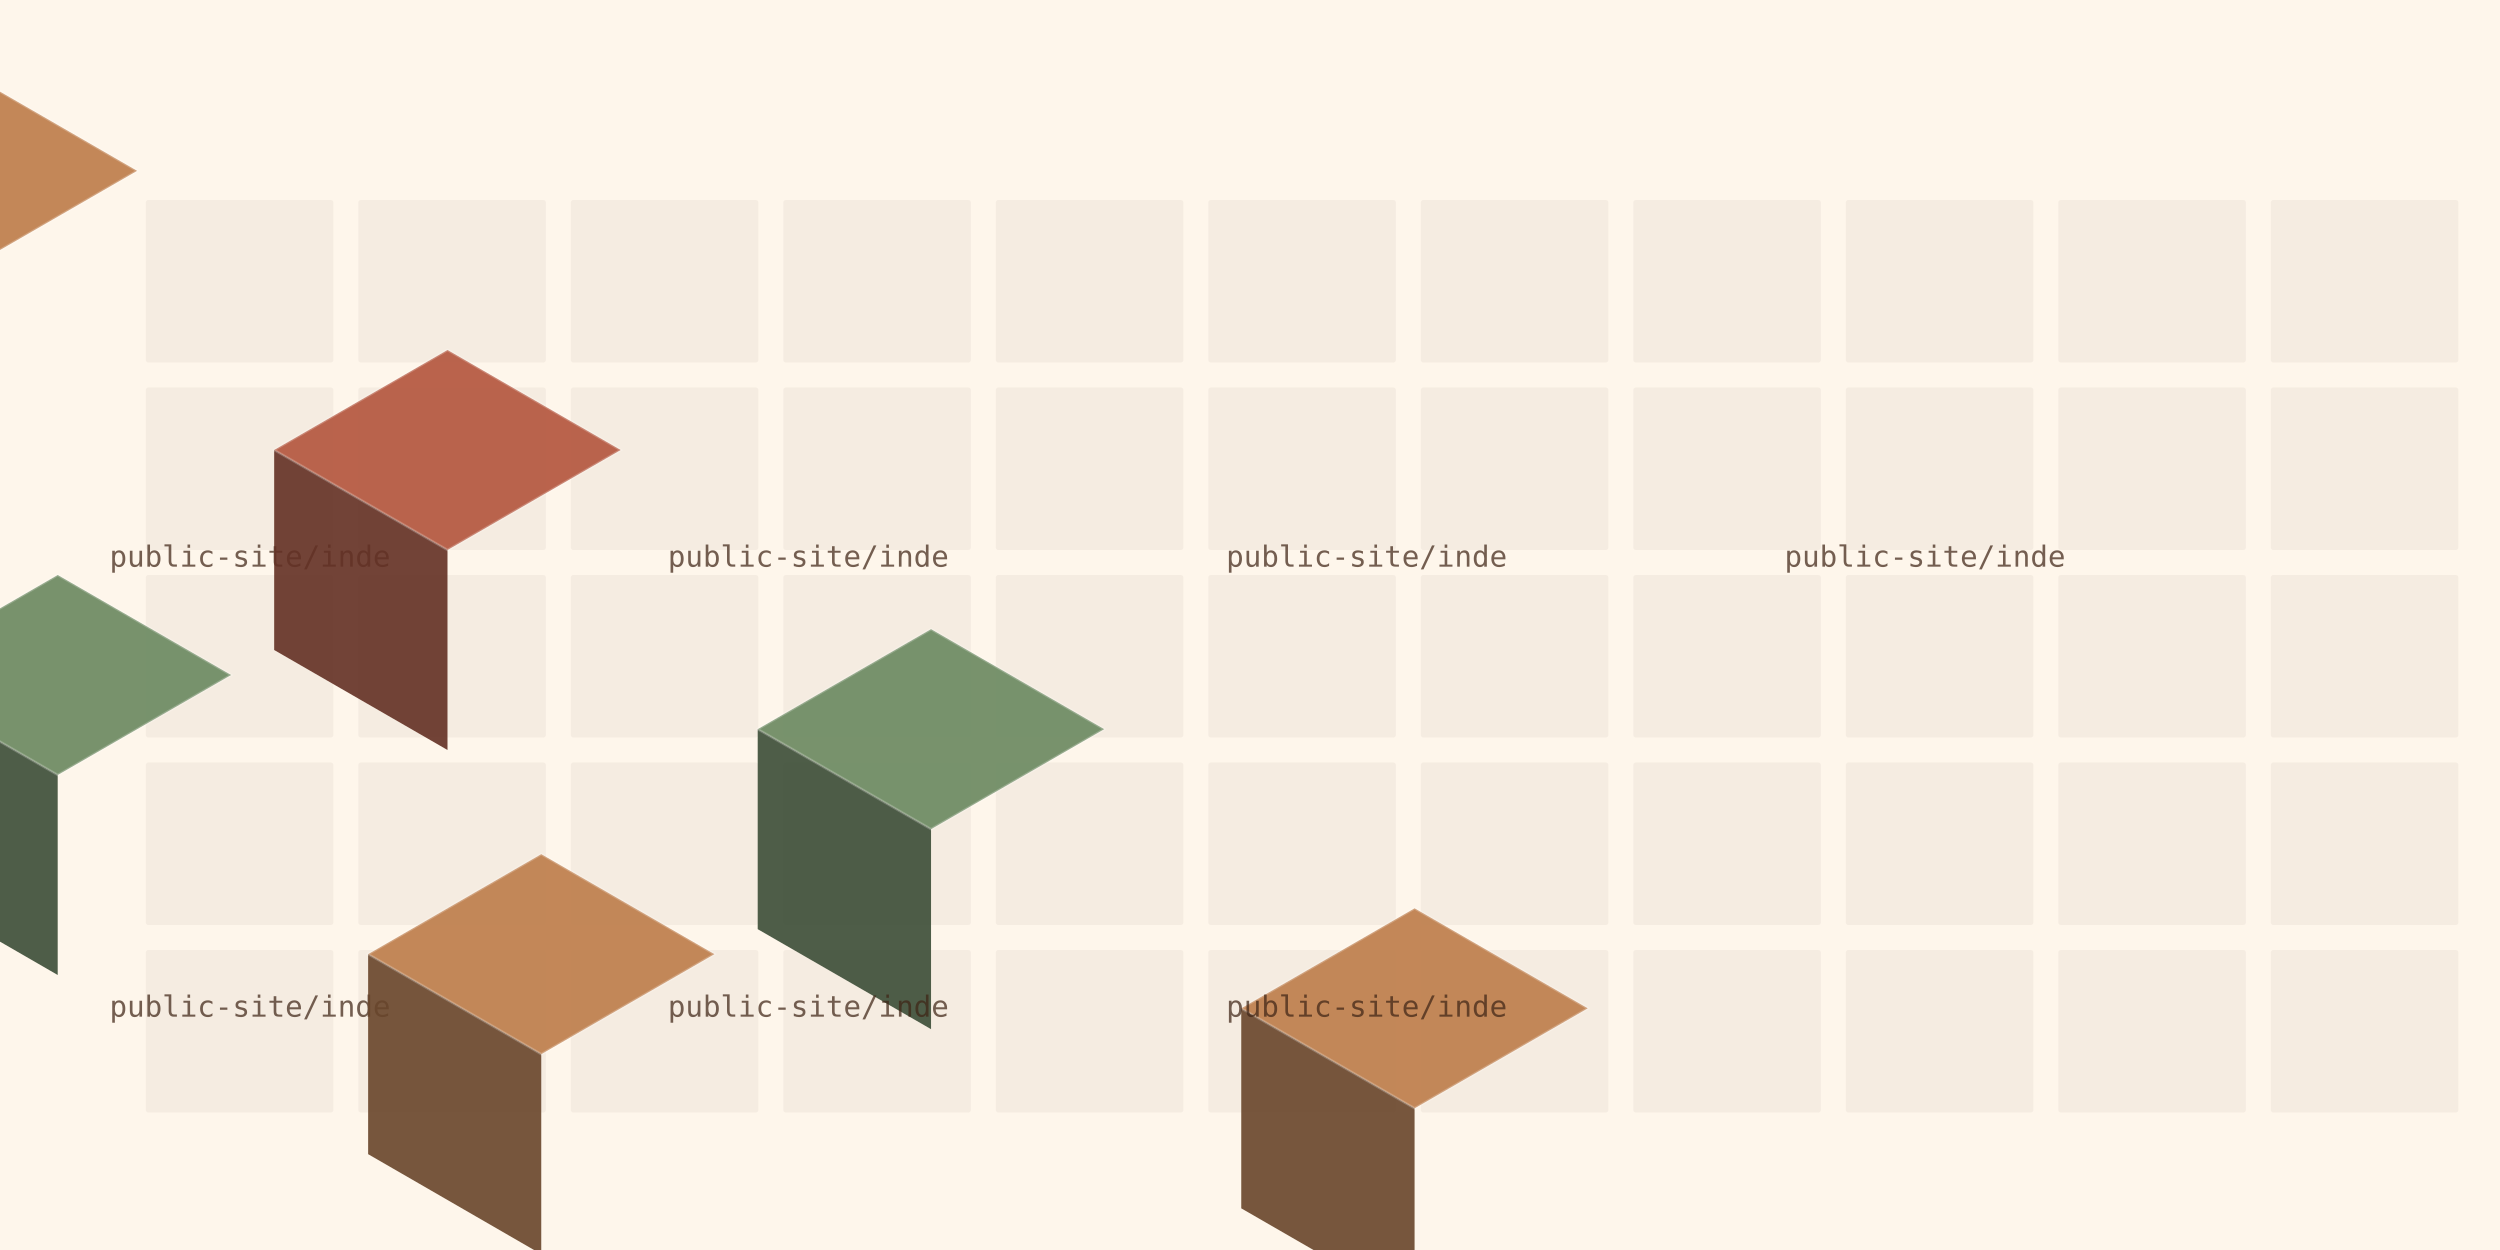
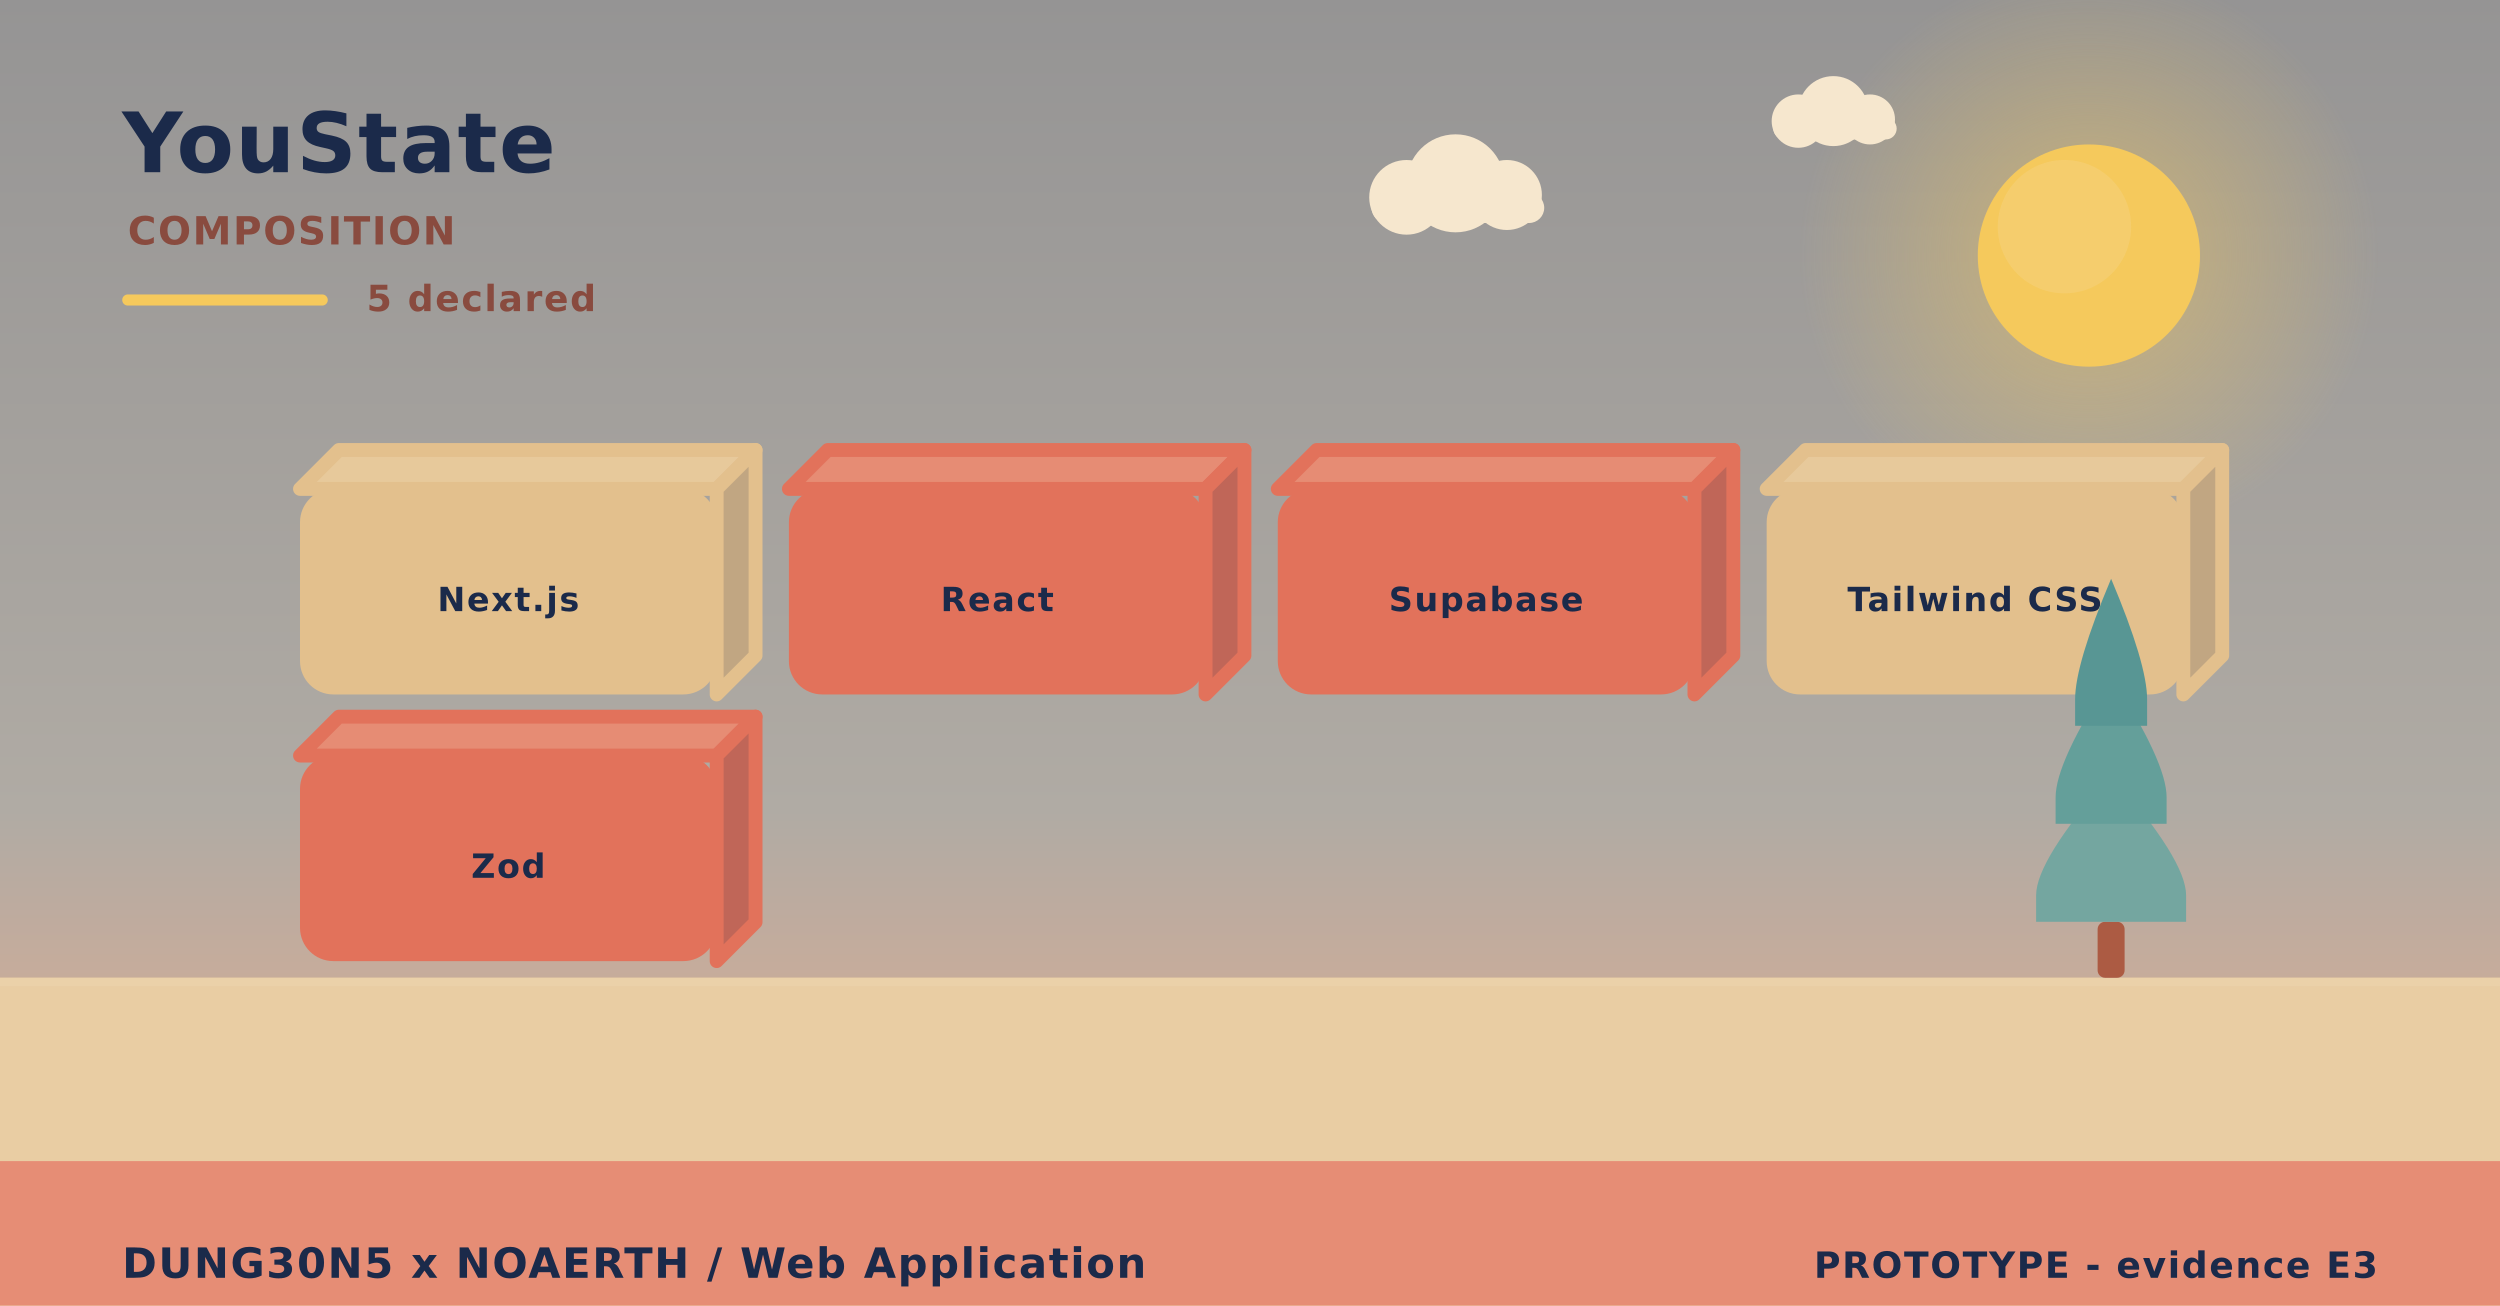
- <svg xmlns="http://www.w3.org/2000/svg" viewBox="0 0 1200 600" width="1200" height="600" role="img" aria-label="YouState component map">
-   <rect width="1200" height="600" fill="#fef6eb" />
-   <defs>
-     <linearGradient id="gc" x1="0" y1="0" x2="1" y2="1">
-       <stop offset="0%" stop-color="#be7e4c" />
-       <stop offset="100%" stop-color="#b4573f" />
-     </linearGradient>
-   </defs>
-   <rect x="70.00" y="96.00" width="90.00" height="78.00" rx="1.20" fill="#3f2516" opacity="0.05" />
-   <rect x="172.00" y="96.00" width="90.00" height="78.00" rx="1.20" fill="#3f2516" opacity="0.05" />
-   <rect x="274.00" y="96.00" width="90.00" height="78.00" rx="1.20" fill="#3f2516" opacity="0.05" />
-   <rect x="376.00" y="96.00" width="90.00" height="78.00" rx="1.20" fill="#3f2516" opacity="0.05" />
-   <rect x="478.00" y="96.00" width="90.00" height="78.00" rx="1.20" fill="#3f2516" opacity="0.05" />
-   <rect x="580.00" y="96.00" width="90.00" height="78.00" rx="1.20" fill="#3f2516" opacity="0.05" />
-   <rect x="682.00" y="96.00" width="90.00" height="78.00" rx="1.20" fill="#3f2516" opacity="0.05" />
-   <rect x="784.00" y="96.00" width="90.00" height="78.00" rx="1.20" fill="#3f2516" opacity="0.05" />
-   <rect x="886.00" y="96.00" width="90.00" height="78.00" rx="1.20" fill="#3f2516" opacity="0.05" />
-   <rect x="988.00" y="96.00" width="90.00" height="78.00" rx="1.20" fill="#3f2516" opacity="0.05" />
-   <rect x="1090.00" y="96.00" width="90.00" height="78.00" rx="1.20" fill="#3f2516" opacity="0.05" />
-   <rect x="70.00" y="186.00" width="90.00" height="78.00" rx="1.20" fill="#3f2516" opacity="0.05" />
-   <rect x="172.00" y="186.00" width="90.00" height="78.00" rx="1.20" fill="#3f2516" opacity="0.05" />
-   <rect x="274.00" y="186.00" width="90.00" height="78.00" rx="1.20" fill="#3f2516" opacity="0.05" />
-   <rect x="376.00" y="186.00" width="90.00" height="78.00" rx="1.20" fill="#3f2516" opacity="0.05" />
-   <rect x="478.00" y="186.00" width="90.00" height="78.00" rx="1.20" fill="#3f2516" opacity="0.05" />
-   <rect x="580.00" y="186.00" width="90.00" height="78.00" rx="1.20" fill="#3f2516" opacity="0.05" />
-   <rect x="682.00" y="186.00" width="90.00" height="78.00" rx="1.20" fill="#3f2516" opacity="0.05" />
-   <rect x="784.00" y="186.00" width="90.00" height="78.00" rx="1.20" fill="#3f2516" opacity="0.05" />
-   <rect x="886.00" y="186.00" width="90.00" height="78.00" rx="1.20" fill="#3f2516" opacity="0.05" />
-   <rect x="988.00" y="186.00" width="90.00" height="78.00" rx="1.20" fill="#3f2516" opacity="0.05" />
-   <rect x="1090.00" y="186.00" width="90.00" height="78.00" rx="1.20" fill="#3f2516" opacity="0.05" />
-   <rect x="70.00" y="276.00" width="90.00" height="78.00" rx="1.20" fill="#3f2516" opacity="0.05" />
-   <rect x="172.00" y="276.00" width="90.00" height="78.00" rx="1.20" fill="#3f2516" opacity="0.05" />
-   <rect x="274.00" y="276.00" width="90.00" height="78.00" rx="1.20" fill="#3f2516" opacity="0.05" />
-   <rect x="376.00" y="276.00" width="90.00" height="78.00" rx="1.20" fill="#3f2516" opacity="0.05" />
-   <rect x="478.00" y="276.00" width="90.00" height="78.00" rx="1.20" fill="#3f2516" opacity="0.05" />
-   <rect x="580.00" y="276.00" width="90.00" height="78.00" rx="1.20" fill="#3f2516" opacity="0.05" />
-   <rect x="682.00" y="276.00" width="90.00" height="78.00" rx="1.20" fill="#3f2516" opacity="0.05" />
-   <rect x="784.00" y="276.00" width="90.00" height="78.00" rx="1.20" fill="#3f2516" opacity="0.05" />
-   <rect x="886.00" y="276.00" width="90.00" height="78.00" rx="1.20" fill="#3f2516" opacity="0.05" />
-   <rect x="988.00" y="276.00" width="90.00" height="78.00" rx="1.20" fill="#3f2516" opacity="0.05" />
-   <rect x="1090.00" y="276.00" width="90.00" height="78.00" rx="1.20" fill="#3f2516" opacity="0.05" />
-   <rect x="70.00" y="366.00" width="90.00" height="78.00" rx="1.20" fill="#3f2516" opacity="0.05" />
-   <rect x="172.00" y="366.00" width="90.00" height="78.00" rx="1.20" fill="#3f2516" opacity="0.05" />
-   <rect x="274.00" y="366.00" width="90.00" height="78.00" rx="1.20" fill="#3f2516" opacity="0.05" />
-   <rect x="376.00" y="366.00" width="90.00" height="78.00" rx="1.20" fill="#3f2516" opacity="0.05" />
-   <rect x="478.00" y="366.00" width="90.00" height="78.00" rx="1.20" fill="#3f2516" opacity="0.05" />
-   <rect x="580.00" y="366.00" width="90.00" height="78.00" rx="1.20" fill="#3f2516" opacity="0.05" />
-   <rect x="682.00" y="366.00" width="90.00" height="78.00" rx="1.20" fill="#3f2516" opacity="0.05" />
-   <rect x="784.00" y="366.00" width="90.00" height="78.00" rx="1.20" fill="#3f2516" opacity="0.05" />
-   <rect x="886.00" y="366.00" width="90.00" height="78.00" rx="1.20" fill="#3f2516" opacity="0.05" />
-   <rect x="988.00" y="366.00" width="90.00" height="78.00" rx="1.20" fill="#3f2516" opacity="0.05" />
-   <rect x="1090.00" y="366.00" width="90.00" height="78.00" rx="1.20" fill="#3f2516" opacity="0.05" />
-   <rect x="70.00" y="456.00" width="90.00" height="78.00" rx="1.20" fill="#3f2516" opacity="0.05" />
-   <rect x="172.00" y="456.00" width="90.00" height="78.00" rx="1.20" fill="#3f2516" opacity="0.05" />
-   <rect x="274.00" y="456.00" width="90.00" height="78.00" rx="1.20" fill="#3f2516" opacity="0.05" />
-   <rect x="376.00" y="456.00" width="90.00" height="78.00" rx="1.20" fill="#3f2516" opacity="0.05" />
-   <rect x="478.00" y="456.00" width="90.00" height="78.00" rx="1.20" fill="#3f2516" opacity="0.05" />
-   <rect x="580.00" y="456.00" width="90.00" height="78.00" rx="1.20" fill="#3f2516" opacity="0.05" />
-   <rect x="682.00" y="456.00" width="90.00" height="78.00" rx="1.20" fill="#3f2516" opacity="0.05" />
-   <rect x="784.00" y="456.00" width="90.00" height="78.00" rx="1.20" fill="#3f2516" opacity="0.05" />
-   <rect x="886.00" y="456.00" width="90.00" height="78.00" rx="1.20" fill="#3f2516" opacity="0.05" />
-   <rect x="988.00" y="456.00" width="90.00" height="78.00" rx="1.20" fill="#3f2516" opacity="0.05" />
-   <rect x="1090.00" y="456.00" width="90.00" height="78.00" rx="1.20" fill="#3f2516" opacity="0.05" />
-   <g transform="rotate(0 120 140)">
-     <polygon points="-17.3,34.0 65.8,82.0 -17.3,130.0 -100.5,82.0" fill="#be7e4c" opacity="0.92" />
-     <polygon points="-100.5,82.0 -17.3,130.0 -17.3,226.0 -100.5,178.0" fill="#68452a" opacity="0.9" />
-     <polygon points="-17.3,34.0 65.8,82.0 -17.3,130.0 -100.5,82.0" fill="none" stroke="rgba(255,255,255,0.220)" stroke-width="1.2" />
-     <animateTransform attributeName="transform" type="rotate" values="-32.0 0.00 0.00 0.0 0.00 0.00" dur="7.45s" begin="0.0s" repeatCount="indefinite" />
+ <svg xmlns="http://www.w3.org/2000/svg" width="900" height="470" viewBox="0 0 900 470" role="img" aria-label="YouState - how it is composed">
+   <linearGradient id="skyc" x1="0" y1="0" x2="0" y2="1">
+     <stop offset="0" stop-color="#959494" />
+     <stop offset="0.62" stop-color="#b0aba4" />
+     <stop offset="1" stop-color="#f3ad8a" />
+   </linearGradient>
+   <rect width="900" height="470" fill="url(#skyc)" />
+   <radialGradient id="sunc">
+     <stop offset="0.35" stop-color="#f5c95c" stop-opacity="0.34" />
+     <stop offset="1" stop-color="#f5c95c" stop-opacity="0" />
+   </radialGradient>
+   <circle cx="752" cy="92" r="104" fill="url(#sunc)" />
+   <circle cx="752" cy="92" r="40" fill="#f5c95c" />
+   <circle cx="743.2" cy="81.6" r="24" fill="#f5d27e" opacity="0.5" />
+   <g>
+     <circle cx="524" cy="66" r="17.64" fill="#f6e7ce" />
+     <circle cx="506.36" cy="71.04" r="13.44" fill="#f6e7ce" />
+     <circle cx="542.48" cy="70.2" r="12.6" fill="#f6e7ce" />
+     <rect x="493.76" y="69.36" width="62.16" height="10.92" rx="5.46" fill="#f6e7ce" />
+     <animateTransform attributeName="transform" type="translate" values="0 0;24 0;0 0" dur="36s" begin="0s" repeatCount="indefinite" />
  </g>
-   <text x="120" y="272" font-family="ui-monospace,Menlo,monospace" font-size="14" fill="rgba(63,37,22,0.720)" text-anchor="middle">public-site/inde</text>
-   <g transform="rotate(0 388 140)">
-     <polygon points="214.8,168.0 297.9,216.0 214.8,264.0 131.6,216.0" fill="#b4573f" opacity="0.92" />
-     <polygon points="131.6,216.0 214.8,264.0 214.8,360.0 131.6,312.0" fill="#633023" opacity="0.9" />
-     <polygon points="214.8,168.0 297.9,216.0 214.8,264.0 131.6,216.0" fill="none" stroke="rgba(255,255,255,0.220)" stroke-width="1.2" />
-     <animateTransform attributeName="transform" type="rotate" values="-32.0 0.00 0.00 0.0 0.00 0.00" dur="7.45s" begin="0.4s" repeatCount="indefinite" />
+   <g>
+     <circle cx="660" cy="40" r="12.6" fill="#f6e7ce" />
+     <circle cx="647.4" cy="43.6" r="9.6" fill="#f6e7ce" />
+     <circle cx="673.2" cy="43" r="9" fill="#f6e7ce" />
+     <rect x="638.4" y="42.4" width="44.4" height="7.8" rx="3.9" fill="#f6e7ce" />
+     <animateTransform attributeName="transform" type="translate" values="0 0;-18 0;0 0" dur="46s" begin="3s" repeatCount="indefinite" />
  </g>
-   <text x="388" y="272" font-family="ui-monospace,Menlo,monospace" font-size="14" fill="rgba(63,37,22,0.720)" text-anchor="middle">public-site/inde</text>
-   <g transform="rotate(0 656 140)">
-     <polygon points="446.9,302.0 530.0,350.0 446.9,398.0 363.7,350.0" fill="#6c8a62" opacity="0.92" />
-     <polygon points="363.7,350.0 446.9,398.0 446.9,494.0 363.7,446.0" fill="#3b4c36" opacity="0.9" />
-     <polygon points="446.9,302.0 530.0,350.0 446.9,398.0 363.7,350.0" fill="none" stroke="rgba(255,255,255,0.220)" stroke-width="1.2" />
-     <animateTransform attributeName="transform" type="rotate" values="-32.0 0.00 0.00 0.0 0.00 0.00" dur="7.45s" begin="0.8s" repeatCount="indefinite" />
+   <rect x="0" y="352" width="900" height="118" fill="#e9cda3" />
+   <rect x="0" y="352" width="900" height="3" fill="#ebd1a9" />
+   <text x="44" y="62" font-family="Verdana,DejaVu Sans,sans-serif" font-size="30" font-weight="700" letter-spacing="0.6" fill="#1b2a4a" text-anchor="start">YouState</text>
+   <text x="46" y="88" font-family="Verdana,DejaVu Sans,sans-serif" font-size="14" font-weight="700" letter-spacing="0.6" fill="#894b3f" text-anchor="start">COMPOSITION</text>
+   <rect x="44" y="106" width="74" height="4" rx="2" fill="#f5c95c" />
+   <text x="132" y="112" font-family="Verdana,DejaVu Sans,sans-serif" font-size="13" font-weight="700" letter-spacing="0.6" fill="#894b3f" text-anchor="start">5 declared</text>
+   <g>
+     <path d="M108,176 L258,176 L272,162 L122,162 Z" fill="#e7c99b" stroke="#e3c08d" stroke-width="5" stroke-linejoin="round" />
+     <path d="M258,176 L272,162 L272,236 L258,250 Z" fill="#c1a682" stroke="#e3c08d" stroke-width="5" stroke-linejoin="round" />
+     <rect x="108" y="176" width="150" height="74" rx="12" fill="#e3c08d" />
+     <animateTransform attributeName="transform" type="translate" values="0 10;0 0" dur="0.75s" begin="0s" fill="freeze" />
  </g>
-   <text x="656" y="272" font-family="ui-monospace,Menlo,monospace" font-size="14" fill="rgba(63,37,22,0.720)" text-anchor="middle">public-site/inde</text>
-   <g transform="rotate(0 924 140)">
-     <polygon points="679.0,436.0 762.1,484.0 679.0,532.0 595.8,484.0" fill="#be7e4c" opacity="0.92" />
-     <polygon points="595.8,484.0 679.0,532.0 679.0,628.0 595.8,580.0" fill="#68452a" opacity="0.9" />
-     <polygon points="679.0,436.0 762.1,484.0 679.0,532.0 595.8,484.0" fill="none" stroke="rgba(255,255,255,0.220)" stroke-width="1.2" />
-     <animateTransform attributeName="transform" type="rotate" values="-32.0 0.00 0.00 0.0 0.00 0.00" dur="7.45s" begin="1.2s" repeatCount="indefinite" />
+   <text x="183" y="220" font-family="Verdana,DejaVu Sans,sans-serif" font-size="12" font-weight="700" letter-spacing="0.6" fill="#1b2a4a" text-anchor="middle">Next.js</text>
+   <g>
+     <path d="M284,176 L434,176 L448,162 L298,162 Z" fill="#e68c74" stroke="#e2725b" stroke-width="5" stroke-linejoin="round" />
+     <path d="M434,176 L448,162 L448,236 L434,250 Z" fill="#c06658" stroke="#e2725b" stroke-width="5" stroke-linejoin="round" />
+     <rect x="284" y="176" width="150" height="74" rx="12" fill="#e2725b" />
+     <animateTransform attributeName="transform" type="translate" values="0 10;0 0" dur="0.75s" begin="0.16s" fill="freeze" />
  </g>
-   <text x="924" y="272" font-family="ui-monospace,Menlo,monospace" font-size="14" fill="rgba(63,37,22,0.720)" text-anchor="middle">public-site/inde</text>
-   <g transform="rotate(0 120 356)">
-     <polygon points="-204.4,142.0 -121.2,190.0 -204.4,238.0 -287.5,190.0" fill="#b4573f" opacity="0.92" />
-     <polygon points="-287.5,190.0 -204.4,238.0 -204.4,334.0 -287.5,286.0" fill="#633023" opacity="0.9" />
-     <polygon points="-204.4,142.0 -121.2,190.0 -204.4,238.0 -287.5,190.0" fill="none" stroke="rgba(255,255,255,0.220)" stroke-width="1.2" />
-     <animateTransform attributeName="transform" type="rotate" values="-32.0 0.00 0.00 0.0 0.00 0.00" dur="7.45s" begin="1.6s" repeatCount="indefinite" />
+   <text x="359" y="220" font-family="Verdana,DejaVu Sans,sans-serif" font-size="12" font-weight="700" letter-spacing="0.6" fill="#1b2a4a" text-anchor="middle">React</text>
+   <g>
+     <path d="M460,176 L610,176 L624,162 L474,162 Z" fill="#e68c74" stroke="#e2725b" stroke-width="5" stroke-linejoin="round" />
+     <path d="M610,176 L624,162 L624,236 L610,250 Z" fill="#c06658" stroke="#e2725b" stroke-width="5" stroke-linejoin="round" />
+     <rect x="460" y="176" width="150" height="74" rx="12" fill="#e2725b" />
+     <animateTransform attributeName="transform" type="translate" values="0 10;0 0" dur="0.75s" begin="0.32s" fill="freeze" />
  </g>
-   <text x="120" y="488" font-family="ui-monospace,Menlo,monospace" font-size="14" fill="rgba(63,37,22,0.720)" text-anchor="middle">public-site/inde</text>
-   <g transform="rotate(0 388 356)">
-     <polygon points="27.7,276.0 110.9,324.0 27.7,372.0 -55.4,324.0" fill="#6c8a62" opacity="0.92" />
-     <polygon points="-55.4,324.0 27.7,372.0 27.7,468.0 -55.4,420.0" fill="#3b4c36" opacity="0.9" />
-     <polygon points="27.7,276.0 110.9,324.0 27.7,372.0 -55.4,324.0" fill="none" stroke="rgba(255,255,255,0.220)" stroke-width="1.2" />
-     <animateTransform attributeName="transform" type="rotate" values="-32.0 0.00 0.00 0.0 0.00 0.00" dur="7.45s" begin="2.0s" repeatCount="indefinite" />
+   <text x="535" y="220" font-family="Verdana,DejaVu Sans,sans-serif" font-size="12" font-weight="700" letter-spacing="0.6" fill="#1b2a4a" text-anchor="middle">Supabase</text>
+   <g>
+     <path d="M636,176 L786,176 L800,162 L650,162 Z" fill="#e7c99b" stroke="#e3c08d" stroke-width="5" stroke-linejoin="round" />
+     <path d="M786,176 L800,162 L800,236 L786,250 Z" fill="#c1a682" stroke="#e3c08d" stroke-width="5" stroke-linejoin="round" />
+     <rect x="636" y="176" width="150" height="74" rx="12" fill="#e3c08d" />
+     <animateTransform attributeName="transform" type="translate" values="0 10;0 0" dur="0.75s" begin="0.48s" fill="freeze" />
  </g>
-   <text x="388" y="488" font-family="ui-monospace,Menlo,monospace" font-size="14" fill="rgba(63,37,22,0.720)" text-anchor="middle">public-site/inde</text>
-   <g transform="rotate(0 656 356)">
-     <polygon points="259.8,410.0 342.9,458.0 259.8,506.0 176.7,458.0" fill="#be7e4c" opacity="0.92" />
-     <polygon points="176.7,458.0 259.8,506.0 259.8,602.0 176.7,554.0" fill="#68452a" opacity="0.9" />
-     <polygon points="259.8,410.0 342.9,458.0 259.8,506.0 176.7,458.0" fill="none" stroke="rgba(255,255,255,0.220)" stroke-width="1.2" />
-     <animateTransform attributeName="transform" type="rotate" values="-32.0 0.00 0.00 0.0 0.00 0.00" dur="7.45s" begin="2.4s" repeatCount="indefinite" />
+   <text x="711" y="220" font-family="Verdana,DejaVu Sans,sans-serif" font-size="12" font-weight="700" letter-spacing="0.6" fill="#1b2a4a" text-anchor="middle">Tailwind CSS</text>
+   <g>
+     <path d="M108,272 L258,272 L272,258 L122,258 Z" fill="#e68c74" stroke="#e2725b" stroke-width="5" stroke-linejoin="round" />
+     <path d="M258,272 L272,258 L272,332 L258,346 Z" fill="#c06658" stroke="#e2725b" stroke-width="5" stroke-linejoin="round" />
+     <rect x="108" y="272" width="150" height="74" rx="12" fill="#e2725b" />
+     <animateTransform attributeName="transform" type="translate" values="0 10;0 0" dur="0.75s" begin="0.64s" fill="freeze" />
  </g>
-   <text x="656" y="488" font-family="ui-monospace,Menlo,monospace" font-size="14" fill="rgba(63,37,22,0.720)" text-anchor="middle">public-site/inde</text>
+   <text x="183" y="316" font-family="Verdana,DejaVu Sans,sans-serif" font-size="12" font-weight="700" letter-spacing="0.6" fill="#1b2a4a" text-anchor="middle">Zod</text>
+   <rect x="755.14" y="331.84" width="9.72" height="20.16" rx="2.7" fill="#ac5b43" />
+   <path d="M760,278.92 Q733,309.61 733,322.31 Q733,331.84 733,331.84 L787,331.84 Q787,331.84 787,322.31 Q787,309.61 760,278.92 Z" fill="#74a6a0" />
+   <path d="M760,243.64 Q740.02,274.33 740.02,287.03 Q740.02,296.56 740.02,296.56 L779.98,296.56 Q779.98,296.56 779.98,287.03 Q779.98,274.33 760,243.64 Z" fill="#649f9a" />
+   <path d="M760,208.36 Q747.04,239.05 747.04,251.75 Q747.04,261.28 747.04,261.28 L772.96,261.28 Q772.96,261.28 772.96,251.75 Q772.96,239.05 760,208.36 Z" fill="#589694" />
+   <rect x="0" y="418" width="900" height="52" rx="0" fill="#e68972" opacity="0.94" />
+   <text x="44" y="460" font-family="Verdana,DejaVu Sans,sans-serif" font-size="15" font-weight="700" letter-spacing="0.6" fill="#1b2a4a" text-anchor="start">DUNG30N5 x NOAERTH  /  Web Application</text>
+   <text x="856" y="460" font-family="Verdana,DejaVu Sans,sans-serif" font-size="13" font-weight="700" letter-spacing="0.6" fill="#1b2a4a" text-anchor="end">PROTOTYPE  -  evidence E3</text>
</svg>
